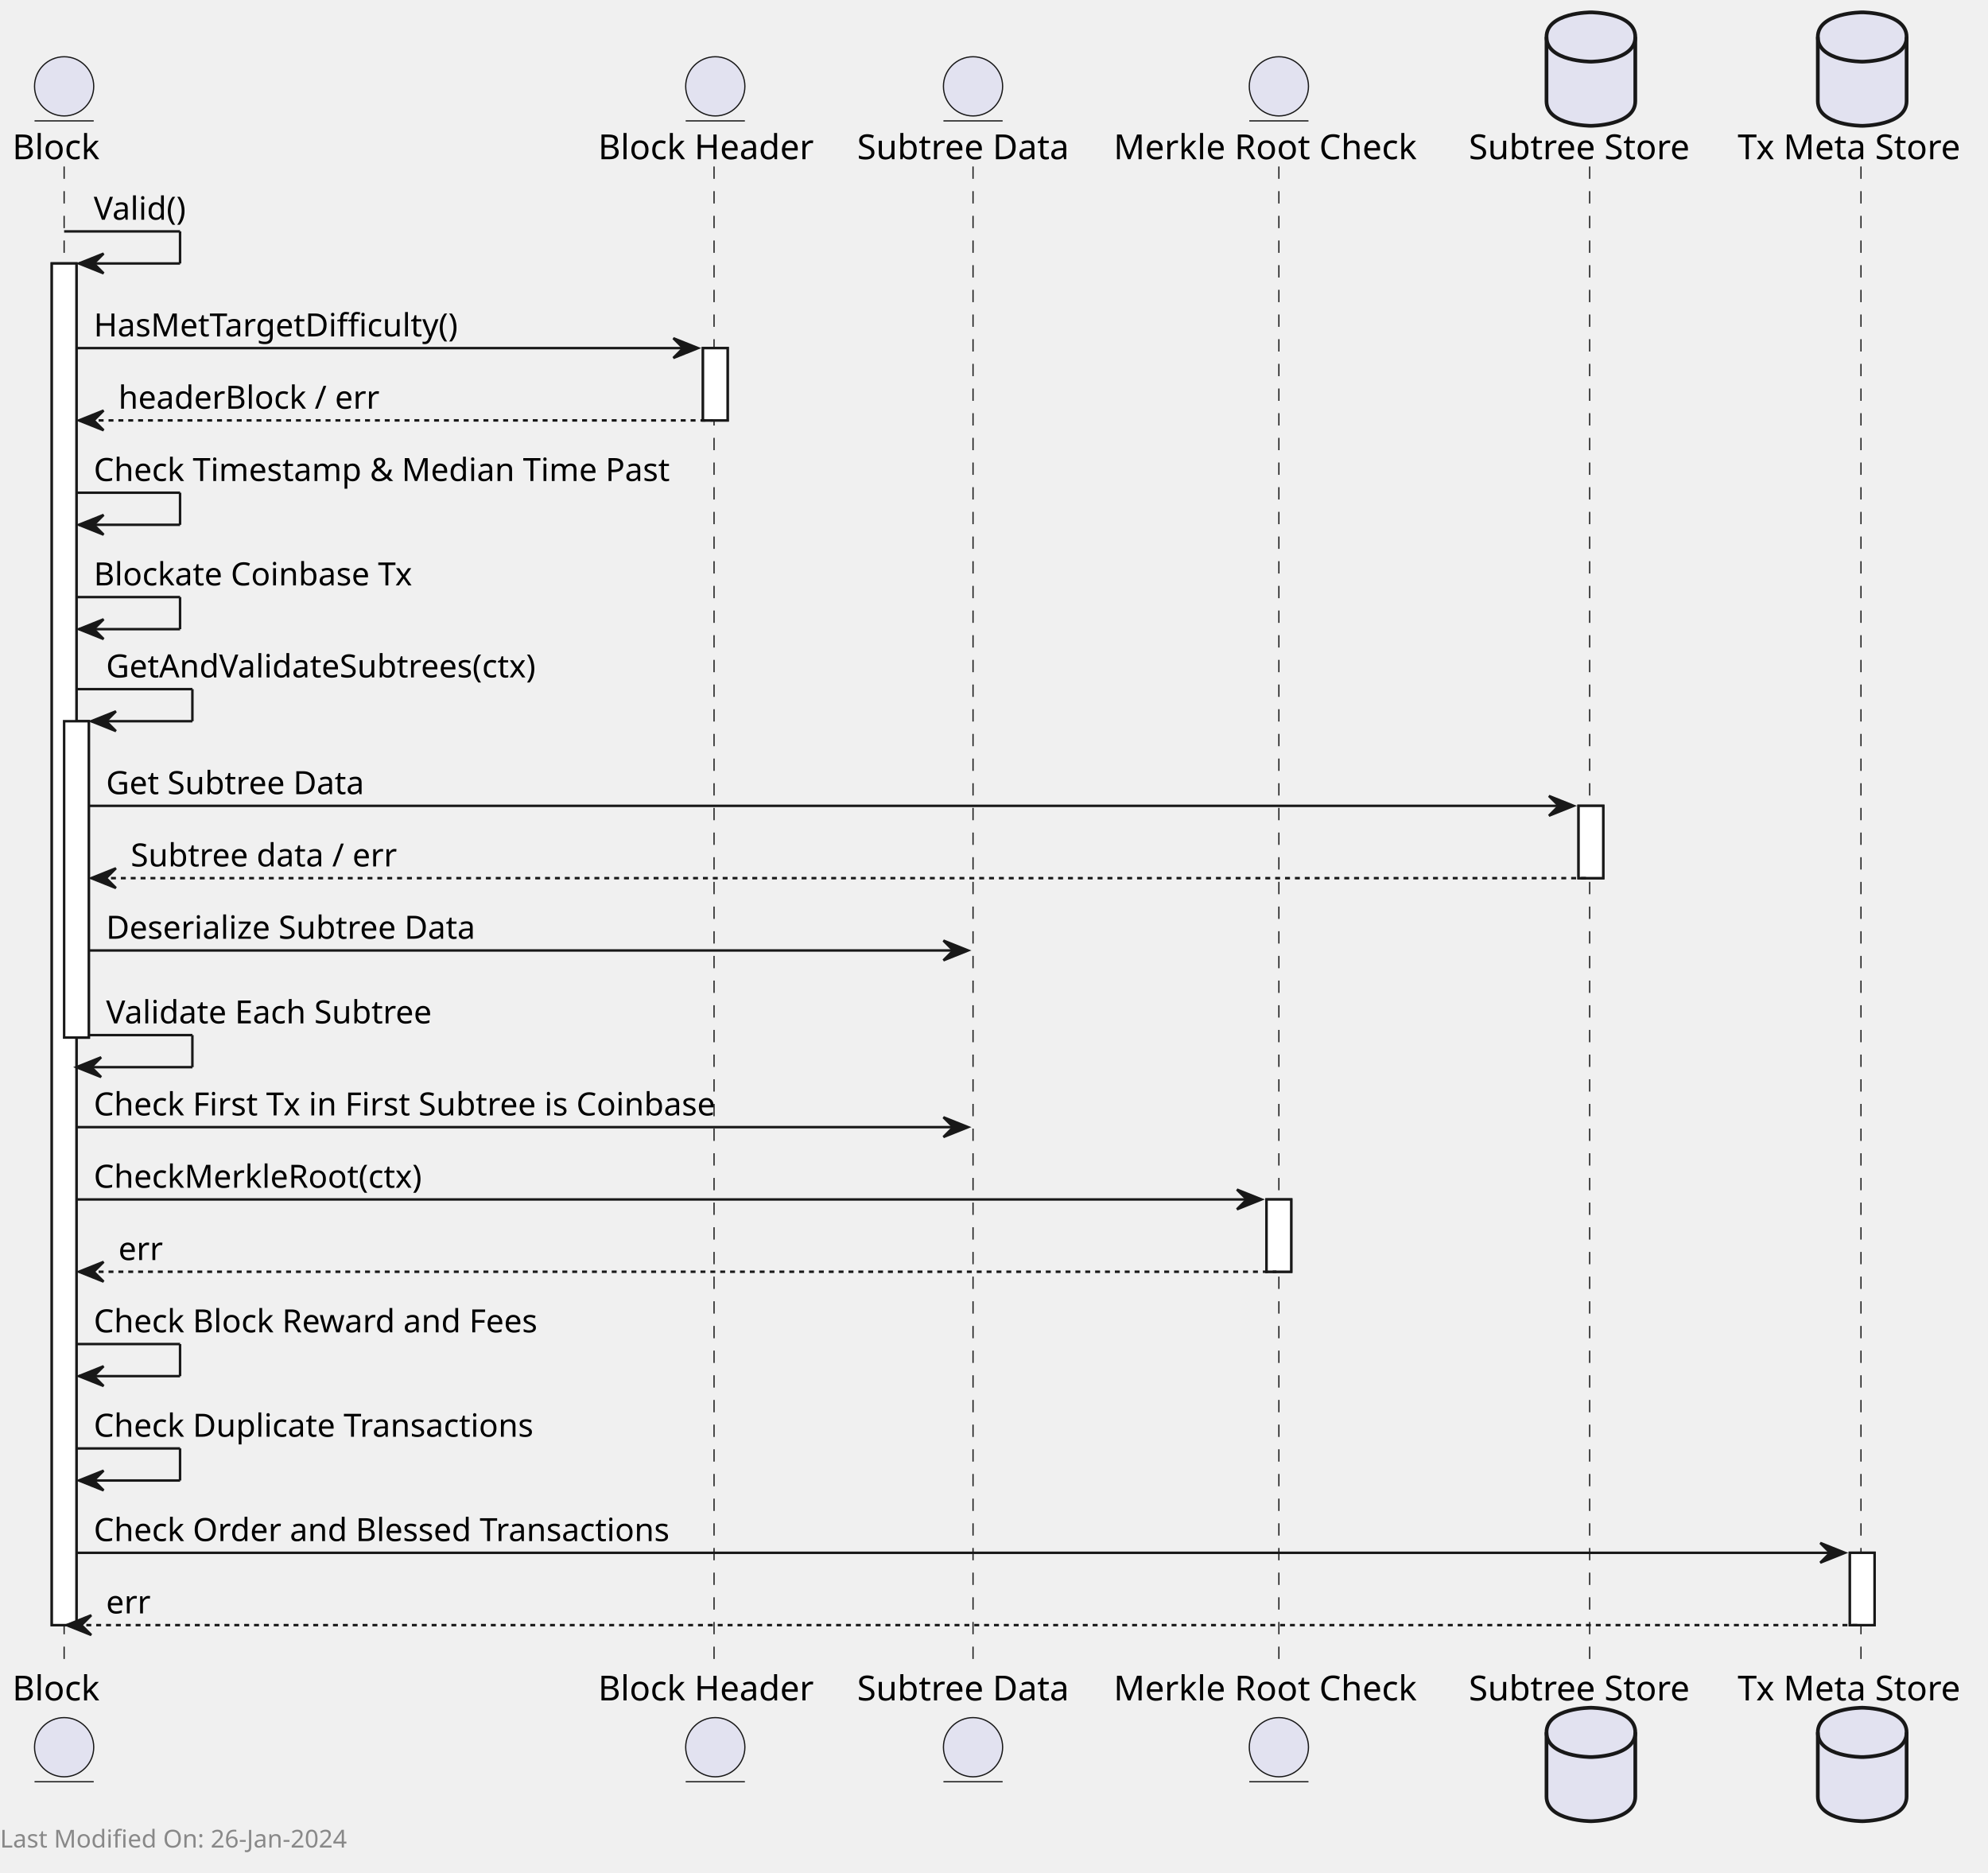
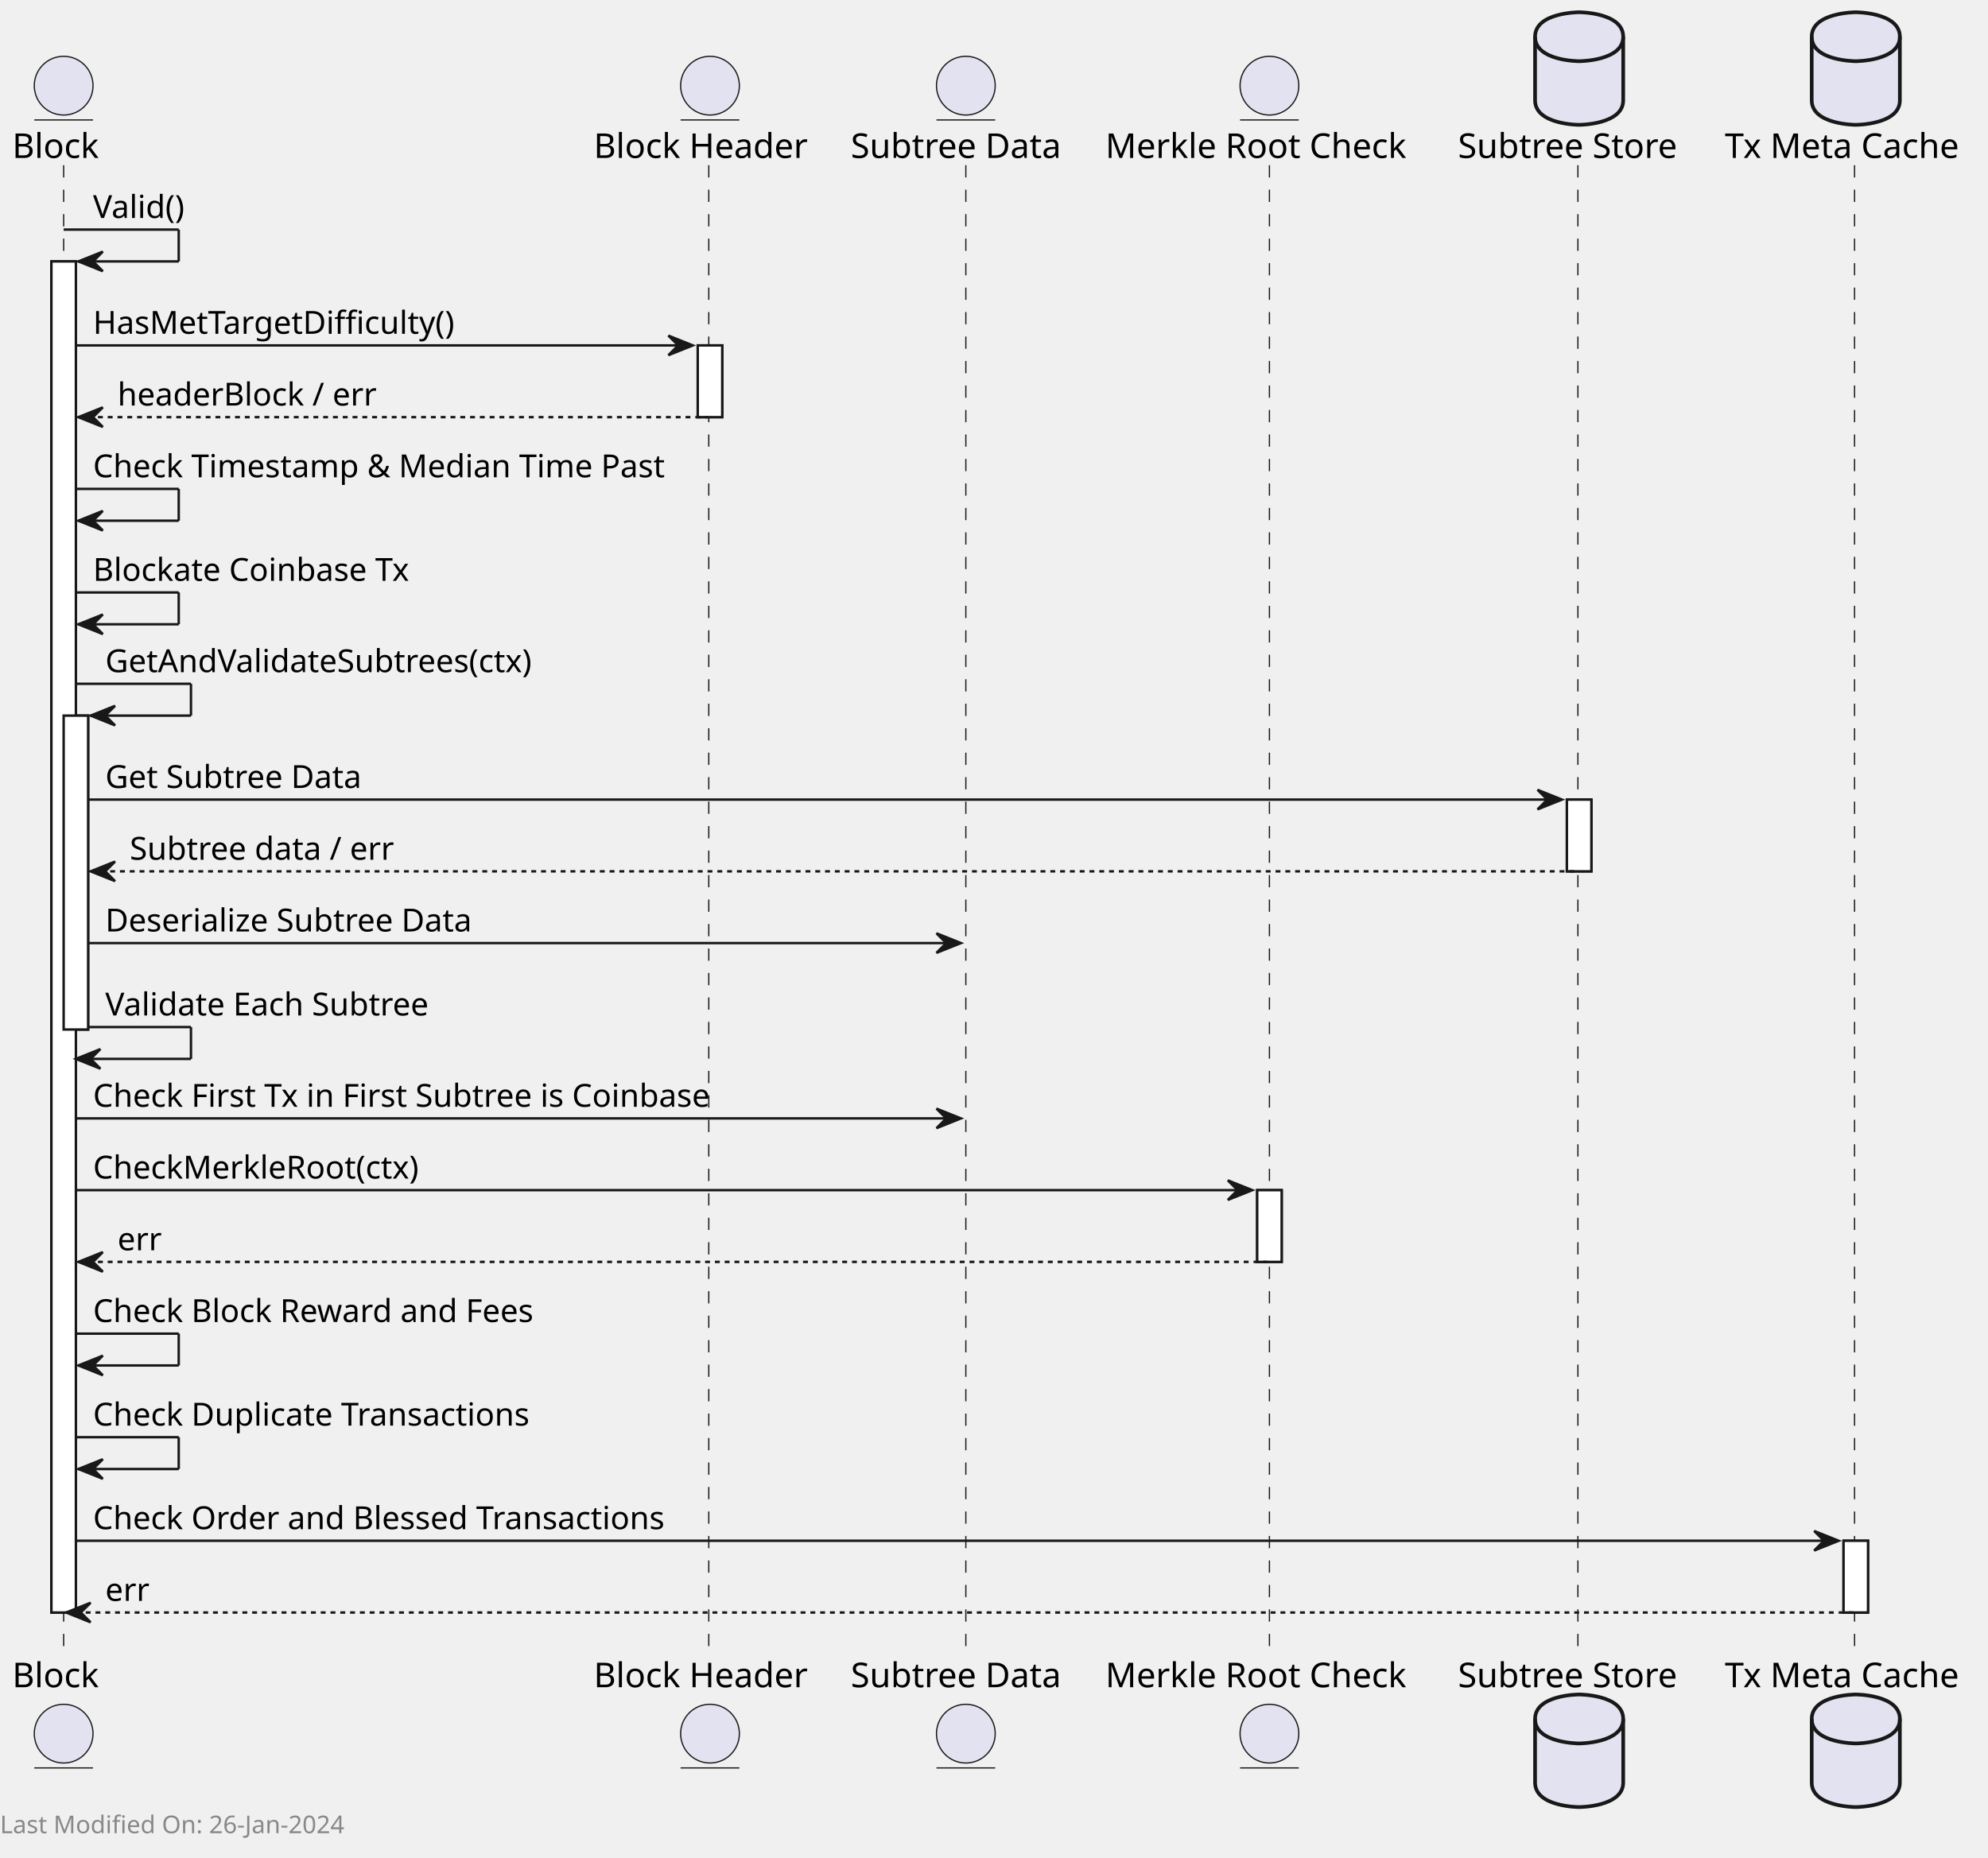
- <svg xmlns="http://www.w3.org/2000/svg" contentStyleType="text/css" height="759" preserveAspectRatio="none" viewBox="0 0 806 759" width="806" zoomAndPan="magnify">
-   <g stroke="#181818">
-     <g fill="#fff">
-       <path d="m21 106.799h10v551.969h-10z" />
-       <path d="m26 292.352h10v128.242h-10z" />
-       <path d="m285 141.109h10v29.311h-10z" />
-       <path d="m513.5 486.215h10v29.311h-10z" />
-       <path d="m640 326.662h10v29.311h-10z" />
-       <path d="m750 629.457h10v29.311h-10z" />
-     </g>
-     <path d="m26 67.488v609.279" stroke-dasharray="5 5" stroke-width=".5" />
-     <path d="m289.5 67.488v609.279" stroke-dasharray="5 5" stroke-width=".5" />
-     <path d="m394.5 67.488v609.279" stroke-dasharray="5 5" stroke-width=".5" />
-     <path d="m518.5 67.488v609.279" stroke-dasharray="5 5" stroke-width=".5" />
-     <path d="m644.5 67.488v609.279" stroke-dasharray="5 5" stroke-width=".5" />
-     <path d="m754.5 67.488v609.279" stroke-dasharray="5 5" stroke-width=".5" />
+ <svg xmlns="http://www.w3.org/2000/svg" contentStyleType="text/css" height="759px" preserveAspectRatio="none" style="width:812px;height:759px;background:#FFFFFF;" version="1.1" viewBox="0 0 812 759" width="812px" zoomAndPan="magnify">
+   <defs />
+   <g>
+     <rect fill="#FFFFFF" height="551.969" style="stroke:#181818;stroke-width:1.0;" width="10" x="21" y="106.799" />
+     <rect fill="#FFFFFF" height="128.242" style="stroke:#181818;stroke-width:1.0;" width="10" x="26" y="292.352" />
+     <rect fill="#FFFFFF" height="29.311" style="stroke:#181818;stroke-width:1.0;" width="10" x="285" y="141.109" />
+     <rect fill="#FFFFFF" height="29.311" style="stroke:#181818;stroke-width:1.0;" width="10" x="513.5" y="486.215" />
+     <rect fill="#FFFFFF" height="29.311" style="stroke:#181818;stroke-width:1.0;" width="10" x="640" y="326.662" />
+     <rect fill="#FFFFFF" height="29.311" style="stroke:#181818;stroke-width:1.0;" width="10" x="753" y="629.457" />
+     <line style="stroke:#181818;stroke-width:0.5;stroke-dasharray:5.0,5.0;" x1="26" x2="26" y1="67.488" y2="676.768" />
+     <line style="stroke:#181818;stroke-width:0.5;stroke-dasharray:5.0,5.0;" x1="289.5" x2="289.5" y1="67.488" y2="676.768" />
+     <line style="stroke:#181818;stroke-width:0.5;stroke-dasharray:5.0,5.0;" x1="394.5" x2="394.5" y1="67.488" y2="676.768" />
+     <line style="stroke:#181818;stroke-width:0.5;stroke-dasharray:5.0,5.0;" x1="518.5" x2="518.5" y1="67.488" y2="676.768" />
+     <line style="stroke:#181818;stroke-width:0.5;stroke-dasharray:5.0,5.0;" x1="644.5" x2="644.5" y1="67.488" y2="676.768" />
+     <line style="stroke:#181818;stroke-width:0.5;stroke-dasharray:5.0,5.0;" x1="757.5" x2="757.5" y1="67.488" y2="676.768" />
+     <text fill="#000000" font-family="sans-serif" font-size="14" lengthAdjust="spacing" textLength="36" x="5" y="64.535">Block</text>
+     <ellipse cx="26" cy="35" fill="#E2E2F0" rx="12" ry="12" style="stroke:#181818;stroke-width:0.5;" />
+     <line style="stroke:#181818;stroke-width:0.5;" x1="14" x2="38" y1="49" y2="49" />
+     <text fill="#000000" font-family="sans-serif" font-size="14" lengthAdjust="spacing" textLength="36" x="5" y="689.303">Block</text>
+     <ellipse cx="26" cy="708.256" fill="#E2E2F0" rx="12" ry="12" style="stroke:#181818;stroke-width:0.5;" />
+     <line style="stroke:#181818;stroke-width:0.5;" x1="14" x2="38" y1="722.256" y2="722.256" />
+     <text fill="#000000" font-family="sans-serif" font-size="14" lengthAdjust="spacing" textLength="89" x="242.5" y="64.535">Block Header</text>
+     <ellipse cx="290" cy="35" fill="#E2E2F0" rx="12" ry="12" style="stroke:#181818;stroke-width:0.5;" />
+     <line style="stroke:#181818;stroke-width:0.5;" x1="278" x2="302" y1="49" y2="49" />
+     <text fill="#000000" font-family="sans-serif" font-size="14" lengthAdjust="spacing" textLength="89" x="242.5" y="689.303">Block Header</text>
+     <ellipse cx="290" cy="708.256" fill="#E2E2F0" rx="12" ry="12" style="stroke:#181818;stroke-width:0.5;" />
+     <line style="stroke:#181818;stroke-width:0.5;" x1="278" x2="302" y1="722.256" y2="722.256" />
+     <text fill="#000000" font-family="sans-serif" font-size="14" lengthAdjust="spacing" textLength="88" x="347.5" y="64.535">Subtree Data</text>
+     <ellipse cx="394.5" cy="35" fill="#E2E2F0" rx="12" ry="12" style="stroke:#181818;stroke-width:0.5;" />
+     <line style="stroke:#181818;stroke-width:0.5;" x1="382.5" x2="406.5" y1="49" y2="49" />
+     <text fill="#000000" font-family="sans-serif" font-size="14" lengthAdjust="spacing" textLength="88" x="347.5" y="689.303">Subtree Data</text>
+     <ellipse cx="394.5" cy="708.256" fill="#E2E2F0" rx="12" ry="12" style="stroke:#181818;stroke-width:0.5;" />
+     <line style="stroke:#181818;stroke-width:0.5;" x1="382.5" x2="406.5" y1="722.256" y2="722.256" />
+     <text fill="#000000" font-family="sans-serif" font-size="14" lengthAdjust="spacing" textLength="128" x="451.5" y="64.535">Merkle Root Check</text>
+     <ellipse cx="518.5" cy="35" fill="#E2E2F0" rx="12" ry="12" style="stroke:#181818;stroke-width:0.5;" />
+     <line style="stroke:#181818;stroke-width:0.5;" x1="506.5" x2="530.5" y1="49" y2="49" />
+     <text fill="#000000" font-family="sans-serif" font-size="14" lengthAdjust="spacing" textLength="128" x="451.5" y="689.303">Merkle Root Check</text>
+     <ellipse cx="518.5" cy="708.256" fill="#E2E2F0" rx="12" ry="12" style="stroke:#181818;stroke-width:0.5;" />
+     <line style="stroke:#181818;stroke-width:0.5;" x1="506.5" x2="530.5" y1="722.256" y2="722.256" />
+     <text fill="#000000" font-family="sans-serif" font-size="14" lengthAdjust="spacing" textLength="93" x="595.5" y="64.535">Subtree Store</text>
+     <path d="M627,15 C627,5 645,5 645,5 C645,5 663,5 663,15 L663,41 C663,51 645,51 645,51 C645,51 627,51 627,41 L627,15 " fill="#E2E2F0" style="stroke:#181818;stroke-width:1.5;" />
+     <path d="M627,15 C627,25 645,25 645,25 C645,25 663,25 663,15 " fill="none" style="stroke:#181818;stroke-width:1.5;" />
+     <text fill="#000000" font-family="sans-serif" font-size="14" lengthAdjust="spacing" textLength="93" x="595.5" y="689.303">Subtree Store</text>
+     <path d="M627,702.256 C627,692.256 645,692.256 645,692.256 C645,692.256 663,692.256 663,702.256 L663,728.256 C663,738.256 645,738.256 645,738.256 C645,738.256 627,738.256 627,728.256 L627,702.256 " fill="#E2E2F0" style="stroke:#181818;stroke-width:1.5;" />
+     <path d="M627,702.256 C627,712.256 645,712.256 645,712.256 C645,712.256 663,712.256 663,702.256 " fill="none" style="stroke:#181818;stroke-width:1.5;" />
+     <text fill="#000000" font-family="sans-serif" font-size="14" lengthAdjust="spacing" textLength="101" x="704.5" y="64.535">Tx Meta Cache</text>
+     <path d="M740,15 C740,5 758,5 758,5 C758,5 776,5 776,15 L776,41 C776,51 758,51 758,51 C758,51 740,51 740,41 L740,15 " fill="#E2E2F0" style="stroke:#181818;stroke-width:1.5;" />
+     <path d="M740,15 C740,25 758,25 758,25 C758,25 776,25 776,15 " fill="none" style="stroke:#181818;stroke-width:1.5;" />
+     <text fill="#000000" font-family="sans-serif" font-size="14" lengthAdjust="spacing" textLength="101" x="704.5" y="689.303">Tx Meta Cache</text>
+     <path d="M740,702.256 C740,692.256 758,692.256 758,692.256 C758,692.256 776,692.256 776,702.256 L776,728.256 C776,738.256 758,738.256 758,738.256 C758,738.256 740,738.256 740,728.256 L740,702.256 " fill="#E2E2F0" style="stroke:#181818;stroke-width:1.5;" />
+     <path d="M740,702.256 C740,712.256 758,712.256 758,712.256 C758,712.256 776,712.256 776,702.256 " fill="none" style="stroke:#181818;stroke-width:1.5;" />
+     <rect fill="#FFFFFF" height="551.969" style="stroke:#181818;stroke-width:1.0;" width="10" x="21" y="106.799" />
+     <rect fill="#FFFFFF" height="128.242" style="stroke:#181818;stroke-width:1.0;" width="10" x="26" y="292.352" />
+     <rect fill="#FFFFFF" height="29.311" style="stroke:#181818;stroke-width:1.0;" width="10" x="285" y="141.109" />
+     <rect fill="#FFFFFF" height="29.311" style="stroke:#181818;stroke-width:1.0;" width="10" x="513.5" y="486.215" />
+     <rect fill="#FFFFFF" height="29.311" style="stroke:#181818;stroke-width:1.0;" width="10" x="640" y="326.662" />
+     <rect fill="#FFFFFF" height="29.311" style="stroke:#181818;stroke-width:1.0;" width="10" x="753" y="629.457" />
+     <line style="stroke:#181818;stroke-width:1.0;" x1="26" x2="73" y1="93.799" y2="93.799" />
+     <line style="stroke:#181818;stroke-width:1.0;" x1="73" x2="73" y1="93.799" y2="106.799" />
+     <line style="stroke:#181818;stroke-width:1.0;" x1="32" x2="73" y1="106.799" y2="106.799" />
+     <polygon fill="#181818" points="42,102.799,32,106.799,42,110.799,38,106.799" style="stroke:#181818;stroke-width:1.0;" />
+     <text fill="#000000" font-family="sans-serif" font-size="13" lengthAdjust="spacing" textLength="39" x="38" y="89.057">Valid()</text>
+     <polygon fill="#181818" points="273,137.109,283,141.109,273,145.109,277,141.109" style="stroke:#181818;stroke-width:1.0;" />
+     <line style="stroke:#181818;stroke-width:1.0;" x1="31" x2="279" y1="141.109" y2="141.109" />
+     <text fill="#000000" font-family="sans-serif" font-size="13" lengthAdjust="spacing" textLength="154" x="38" y="136.367">HasMetTargetDifficulty()</text>
+     <polygon fill="#181818" points="42,166.42,32,170.42,42,174.42,38,170.42" style="stroke:#181818;stroke-width:1.0;" />
+     <line style="stroke:#181818;stroke-width:1.0;stroke-dasharray:2.0,2.0;" x1="36" x2="289" y1="170.42" y2="170.42" />
+     <text fill="#000000" font-family="sans-serif" font-size="13" lengthAdjust="spacing" textLength="108" x="48" y="165.678">headerBlock / err</text>
+     <line style="stroke:#181818;stroke-width:1.0;" x1="31" x2="73" y1="199.731" y2="199.731" />
+     <line style="stroke:#181818;stroke-width:1.0;" x1="73" x2="73" y1="199.731" y2="212.731" />
+     <line style="stroke:#181818;stroke-width:1.0;" x1="32" x2="73" y1="212.731" y2="212.731" />
+     <polygon fill="#181818" points="42,208.731,32,212.731,42,216.731,38,212.731" style="stroke:#181818;stroke-width:1.0;" />
+     <text fill="#000000" font-family="sans-serif" font-size="13" lengthAdjust="spacing" textLength="240" x="38" y="194.988">Check Timestamp &amp; Median Time Past</text>
+     <line style="stroke:#181818;stroke-width:1.0;" x1="31" x2="73" y1="242.041" y2="242.041" />
+     <line style="stroke:#181818;stroke-width:1.0;" x1="73" x2="73" y1="242.041" y2="255.041" />
+     <line style="stroke:#181818;stroke-width:1.0;" x1="32" x2="73" y1="255.041" y2="255.041" />
+     <polygon fill="#181818" points="42,251.041,32,255.041,42,259.041,38,255.041" style="stroke:#181818;stroke-width:1.0;" />
+     <text fill="#000000" font-family="sans-serif" font-size="13" lengthAdjust="spacing" textLength="135" x="38" y="237.299">Blockate Coinbase Tx</text>
+     <line style="stroke:#181818;stroke-width:1.0;" x1="31" x2="78" y1="279.352" y2="279.352" />
+     <line style="stroke:#181818;stroke-width:1.0;" x1="78" x2="78" y1="279.352" y2="292.352" />
+     <line style="stroke:#181818;stroke-width:1.0;" x1="37" x2="78" y1="292.352" y2="292.352" />
+     <polygon fill="#181818" points="47,288.352,37,292.352,47,296.352,43,292.352" style="stroke:#181818;stroke-width:1.0;" />
+     <text fill="#000000" font-family="sans-serif" font-size="13" lengthAdjust="spacing" textLength="178" x="43" y="274.609">GetAndValidateSubtrees(ctx)</text>
+     <polygon fill="#181818" points="628,322.662,638,326.662,628,330.662,632,326.662" style="stroke:#181818;stroke-width:1.0;" />
+     <line style="stroke:#181818;stroke-width:1.0;" x1="36" x2="634" y1="326.662" y2="326.662" />
+     <text fill="#000000" font-family="sans-serif" font-size="13" lengthAdjust="spacing" textLength="105" x="43" y="321.92">Get Subtree Data</text>
+     <polygon fill="#181818" points="47,351.973,37,355.973,47,359.973,43,355.973" style="stroke:#181818;stroke-width:1.0;" />
+     <line style="stroke:#181818;stroke-width:1.0;stroke-dasharray:2.0,2.0;" x1="41" x2="644" y1="355.973" y2="355.973" />
+     <text fill="#000000" font-family="sans-serif" font-size="13" lengthAdjust="spacing" textLength="110" x="53" y="351.231">Subtree data / err</text>
+     <polygon fill="#181818" points="382.5,381.283,392.5,385.283,382.5,389.283,386.5,385.283" style="stroke:#181818;stroke-width:1.0;" />
+     <line style="stroke:#181818;stroke-width:1.0;" x1="36" x2="388.5" y1="385.283" y2="385.283" />
+     <text fill="#000000" font-family="sans-serif" font-size="13" lengthAdjust="spacing" textLength="153" x="43" y="380.541">Deserialize Subtree Data</text>
+     <line style="stroke:#181818;stroke-width:1.0;" x1="36" x2="78" y1="419.594" y2="419.594" />
+     <line style="stroke:#181818;stroke-width:1.0;" x1="78" x2="78" y1="419.594" y2="432.594" />
+     <line style="stroke:#181818;stroke-width:1.0;" x1="31" x2="78" y1="432.594" y2="432.594" />
+     <polygon fill="#181818" points="41,428.594,31,432.594,41,436.594,37,432.594" style="stroke:#181818;stroke-width:1.0;" />
+     <text fill="#000000" font-family="sans-serif" font-size="13" lengthAdjust="spacing" textLength="134" x="43" y="414.852">Validate Each Subtree</text>
+     <polygon fill="#181818" points="382.5,452.904,392.5,456.904,382.5,460.904,386.5,456.904" style="stroke:#181818;stroke-width:1.0;" />
+     <line style="stroke:#181818;stroke-width:1.0;" x1="31" x2="388.5" y1="456.904" y2="456.904" />
+     <text fill="#000000" font-family="sans-serif" font-size="13" lengthAdjust="spacing" textLength="267" x="38" y="452.162">Check First Tx in First Subtree is Coinbase</text>
+     <polygon fill="#181818" points="501.5,482.215,511.5,486.215,501.5,490.215,505.5,486.215" style="stroke:#181818;stroke-width:1.0;" />
+     <line style="stroke:#181818;stroke-width:1.0;" x1="31" x2="507.5" y1="486.215" y2="486.215" />
+     <text fill="#000000" font-family="sans-serif" font-size="13" lengthAdjust="spacing" textLength="138" x="38" y="481.473">CheckMerkleRoot(ctx)</text>
+     <polygon fill="#181818" points="42,511.525,32,515.525,42,519.525,38,515.525" style="stroke:#181818;stroke-width:1.0;" />
+     <line style="stroke:#181818;stroke-width:1.0;stroke-dasharray:2.0,2.0;" x1="36" x2="517.5" y1="515.525" y2="515.525" />
+     <text fill="#000000" font-family="sans-serif" font-size="13" lengthAdjust="spacing" textLength="17" x="48" y="510.783">err</text>
+     <line style="stroke:#181818;stroke-width:1.0;" x1="31" x2="73" y1="544.836" y2="544.836" />
+     <line style="stroke:#181818;stroke-width:1.0;" x1="73" x2="73" y1="544.836" y2="557.836" />
+     <line style="stroke:#181818;stroke-width:1.0;" x1="32" x2="73" y1="557.836" y2="557.836" />
+     <polygon fill="#181818" points="42,553.836,32,557.836,42,561.836,38,557.836" style="stroke:#181818;stroke-width:1.0;" />
+     <text fill="#000000" font-family="sans-serif" font-size="13" lengthAdjust="spacing" textLength="185" x="38" y="540.094">Check Block Reward and Fees</text>
+     <line style="stroke:#181818;stroke-width:1.0;" x1="31" x2="73" y1="587.146" y2="587.146" />
+     <line style="stroke:#181818;stroke-width:1.0;" x1="73" x2="73" y1="587.146" y2="600.146" />
+     <line style="stroke:#181818;stroke-width:1.0;" x1="32" x2="73" y1="600.146" y2="600.146" />
+     <polygon fill="#181818" points="42,596.146,32,600.146,42,604.146,38,600.146" style="stroke:#181818;stroke-width:1.0;" />
+     <text fill="#000000" font-family="sans-serif" font-size="13" lengthAdjust="spacing" textLength="188" x="38" y="582.404">Check Duplicate Transactions</text>
+     <polygon fill="#181818" points="741,625.457,751,629.457,741,633.457,745,629.457" style="stroke:#181818;stroke-width:1.0;" />
+     <line style="stroke:#181818;stroke-width:1.0;" x1="31" x2="747" y1="629.457" y2="629.457" />
+     <text fill="#000000" font-family="sans-serif" font-size="13" lengthAdjust="spacing" textLength="241" x="38" y="624.715">Check Order and Blessed Transactions</text>
+     <polygon fill="#181818" points="37,654.768,27,658.768,37,662.768,33,658.768" style="stroke:#181818;stroke-width:1.0;" />
+     <line style="stroke:#181818;stroke-width:1.0;stroke-dasharray:2.0,2.0;" x1="31" x2="757" y1="658.768" y2="658.768" />
+     <text fill="#000000" font-family="sans-serif" font-size="13" lengthAdjust="spacing" textLength="17" x="43" y="654.025">err</text>
+     <text fill="#888888" font-family="sans-serif" font-size="10" lengthAdjust="spacing" textLength="152" x="0" y="748.924">Last Modified On: 26-Jan-2024</text>
  </g>
-   <text font-family="sans-serif" font-size="14" lengthAdjust="spacing" textLength="36" x="5" y="64.535">Block</text>
-   <ellipse cx="26" cy="35" fill="#e2e2f0" rx="12" ry="12" stroke="#181818" stroke-width=".5" />
-   <path d="m14 49h24" stroke="#181818" stroke-width=".5" />
-   <text font-family="sans-serif" font-size="14" lengthAdjust="spacing" textLength="36" x="5" y="689.303">Block</text>
-   <ellipse cx="26" cy="708.256" fill="#e2e2f0" rx="12" ry="12" stroke="#181818" stroke-width=".5" />
-   <path d="m14 722.256h24" stroke="#181818" stroke-width=".5" />
-   <text font-family="sans-serif" font-size="14" lengthAdjust="spacing" textLength="89" x="242.5" y="64.535">Block Header</text>
-   <ellipse cx="290" cy="35" fill="#e2e2f0" rx="12" ry="12" stroke="#181818" stroke-width=".5" />
-   <path d="m278 49h24" stroke="#181818" stroke-width=".5" />
-   <text font-family="sans-serif" font-size="14" lengthAdjust="spacing" textLength="89" x="242.5" y="689.303">Block Header</text>
-   <ellipse cx="290" cy="708.256" fill="#e2e2f0" rx="12" ry="12" stroke="#181818" stroke-width=".5" />
-   <path d="m278 722.256h24" stroke="#181818" stroke-width=".5" />
-   <text font-family="sans-serif" font-size="14" lengthAdjust="spacing" textLength="88" x="347.5" y="64.535">Subtree Data</text>
-   <ellipse cx="394.5" cy="35" fill="#e2e2f0" rx="12" ry="12" stroke="#181818" stroke-width=".5" />
-   <path d="m382.5 49h24" stroke="#181818" stroke-width=".5" />
-   <text font-family="sans-serif" font-size="14" lengthAdjust="spacing" textLength="88" x="347.5" y="689.303">Subtree Data</text>
-   <ellipse cx="394.5" cy="708.256" fill="#e2e2f0" rx="12" ry="12" stroke="#181818" stroke-width=".5" />
-   <path d="m382.5 722.256h24" stroke="#181818" stroke-width=".5" />
-   <text font-family="sans-serif" font-size="14" lengthAdjust="spacing" textLength="128" x="451.5" y="64.535">Merkle Root Check</text>
-   <ellipse cx="518.5" cy="35" fill="#e2e2f0" rx="12" ry="12" stroke="#181818" stroke-width=".5" />
-   <path d="m506.5 49h24" stroke="#181818" stroke-width=".5" />
-   <text font-family="sans-serif" font-size="14" lengthAdjust="spacing" textLength="128" x="451.5" y="689.303">Merkle Root Check</text>
-   <ellipse cx="518.5" cy="708.256" fill="#e2e2f0" rx="12" ry="12" stroke="#181818" stroke-width=".5" />
-   <path d="m506.5 722.256h24" stroke="#181818" stroke-width=".5" />
-   <text font-family="sans-serif" font-size="14" lengthAdjust="spacing" textLength="93" x="595.5" y="64.535">Subtree Store</text>
-   <path d="m627 15c0-10 18-10 18-10s18 0 18 10v26c0 10-18 10-18 10s-18 0-18-10z" fill="#e2e2f0" stroke="#181818" stroke-width="1.5" />
-   <path d="m627 15c0 10 18 10 18 10s18 0 18-10" fill="none" stroke="#181818" stroke-width="1.5" />
-   <text font-family="sans-serif" font-size="14" lengthAdjust="spacing" textLength="93" x="595.5" y="689.303">Subtree Store</text>
-   <path d="m627 702.256c0-10 18-10 18-10s18 0 18 10v26c0 10-18 10-18 10s-18 0-18-10z" fill="#e2e2f0" stroke="#181818" stroke-width="1.5" />
-   <path d="m627 702.256c0 10 18 10 18 10s18 0 18-10" fill="none" stroke="#181818" stroke-width="1.5" />
-   <text font-family="sans-serif" font-size="14" lengthAdjust="spacing" textLength="95" x="704.5" y="64.535">Tx Meta Store</text>
-   <path d="m737 15c0-10 18-10 18-10s18 0 18 10v26c0 10-18 10-18 10s-18 0-18-10z" fill="#e2e2f0" stroke="#181818" stroke-width="1.5" />
-   <path d="m737 15c0 10 18 10 18 10s18 0 18-10" fill="none" stroke="#181818" stroke-width="1.5" />
-   <text font-family="sans-serif" font-size="14" lengthAdjust="spacing" textLength="95" x="704.5" y="689.303">Tx Meta Store</text>
-   <g stroke="#181818">
-     <path d="m737 702.256c0-10 18-10 18-10s18 0 18 10v26c0 10-18 10-18 10s-18 0-18-10z" fill="#e2e2f0" stroke-width="1.5" />
-     <path d="m737 702.256c0 10 18 10 18 10s18 0 18-10" fill="none" stroke-width="1.5" />
-     <path d="m21 106.799h10v551.969h-10z" fill="#fff" />
-     <path d="m26 292.352h10v128.242h-10z" fill="#fff" />
-     <path d="m285 141.109h10v29.311h-10z" fill="#fff" />
-     <path d="m513.5 486.215h10v29.311h-10z" fill="#fff" />
-     <path d="m640 326.662h10v29.311h-10z" fill="#fff" />
-     <path d="m750 629.457h10v29.311h-10z" fill="#fff" />
-     <path d="m26 93.799h47" />
-     <path d="m73 93.799v13" />
-     <path d="m32 106.799h41" />
-     <path d="m42 102.799-10 4 10 4-4-4z" fill="#181818" />
-   </g>
-   <text font-family="sans-serif" font-size="13" lengthAdjust="spacing" textLength="39" x="38" y="89.057">Valid()</text>
-   <path d="m273 137.109 10 4-10 4 4-4z" fill="#181818" stroke="#181818" />
-   <path d="m31 141.109h248" stroke="#181818" />
-   <text font-family="sans-serif" font-size="13" lengthAdjust="spacing" textLength="154" x="38" y="136.367">HasMetTargetDifficulty()</text>
-   <path d="m42 166.42-10 4 10 4-4-4z" fill="#181818" stroke="#181818" />
-   <path d="m36 170.42h253" stroke="#181818" stroke-dasharray="2 2" />
-   <text font-family="sans-serif" font-size="13" lengthAdjust="spacing" textLength="108" x="48" y="165.678">headerBlock / err</text>
-   <path d="m31 199.731h42" stroke="#181818" />
-   <path d="m73 199.731v13" stroke="#181818" />
-   <path d="m32 212.731h41" stroke="#181818" />
-   <path d="m42 208.731-10 4 10 4-4-4z" fill="#181818" stroke="#181818" />
-   <text font-family="sans-serif" font-size="13" lengthAdjust="spacing" textLength="240" x="38" y="194.988">Check Timestamp &amp; Median Time Past</text>
-   <path d="m31 242.041h42" stroke="#181818" />
-   <path d="m73 242.041v13" stroke="#181818" />
-   <path d="m32 255.041h41" stroke="#181818" />
-   <path d="m42 251.041-10 4 10 4-4-4z" fill="#181818" stroke="#181818" />
-   <text font-family="sans-serif" font-size="13" lengthAdjust="spacing" textLength="135" x="38" y="237.299">Blockate Coinbase Tx</text>
-   <path d="m31 279.352h47" stroke="#181818" />
-   <path d="m78 279.352v13" stroke="#181818" />
-   <path d="m37 292.352h41" stroke="#181818" />
-   <path d="m47 288.352-10 4 10 4-4-4z" fill="#181818" stroke="#181818" />
-   <text font-family="sans-serif" font-size="13" lengthAdjust="spacing" textLength="178" x="43" y="274.609">GetAndValidateSubtrees(ctx)</text>
-   <path d="m628 322.662 10 4-10 4 4-4z" fill="#181818" stroke="#181818" />
-   <path d="m36 326.662h598" stroke="#181818" />
-   <text font-family="sans-serif" font-size="13" lengthAdjust="spacing" textLength="105" x="43" y="321.92">Get Subtree Data</text>
-   <path d="m47 351.973-10 4 10 4-4-4z" fill="#181818" stroke="#181818" />
-   <path d="m41 355.973h603" stroke="#181818" stroke-dasharray="2 2" />
-   <text font-family="sans-serif" font-size="13" lengthAdjust="spacing" textLength="110" x="53" y="351.231">Subtree data / err</text>
-   <path d="m382.5 381.283 10 4-10 4 4-4z" fill="#181818" stroke="#181818" />
-   <path d="m36 385.283h352.5" stroke="#181818" />
-   <text font-family="sans-serif" font-size="13" lengthAdjust="spacing" textLength="153" x="43" y="380.541">Deserialize Subtree Data</text>
-   <path d="m36 419.594h42" stroke="#181818" />
-   <path d="m78 419.594v13" stroke="#181818" />
-   <path d="m31 432.594h47" stroke="#181818" />
-   <path d="m41 428.594-10 4 10 4-4-4z" fill="#181818" stroke="#181818" />
-   <text font-family="sans-serif" font-size="13" lengthAdjust="spacing" textLength="134" x="43" y="414.852">Validate Each Subtree</text>
-   <path d="m382.5 452.904 10 4-10 4 4-4z" fill="#181818" stroke="#181818" />
-   <path d="m31 456.904h357.5" stroke="#181818" />
-   <text font-family="sans-serif" font-size="13" lengthAdjust="spacing" textLength="267" x="38" y="452.162">Check First Tx in First Subtree is Coinbase</text>
-   <path d="m501.5 482.215 10 4-10 4 4-4z" fill="#181818" stroke="#181818" />
-   <path d="m31 486.215h476.5" stroke="#181818" />
-   <text font-family="sans-serif" font-size="13" lengthAdjust="spacing" textLength="138" x="38" y="481.473">CheckMerkleRoot(ctx)</text>
-   <path d="m42 511.525-10 4 10 4-4-4z" fill="#181818" stroke="#181818" />
-   <path d="m36 515.525h481.5" stroke="#181818" stroke-dasharray="2 2" />
-   <text font-family="sans-serif" font-size="13" lengthAdjust="spacing" textLength="17" x="48" y="510.783">err</text>
-   <path d="m31 544.836h42" stroke="#181818" />
-   <path d="m73 544.836v13" stroke="#181818" />
-   <path d="m32 557.836h41" stroke="#181818" />
-   <path d="m42 553.836-10 4 10 4-4-4z" fill="#181818" stroke="#181818" />
-   <text font-family="sans-serif" font-size="13" lengthAdjust="spacing" textLength="185" x="38" y="540.094">Check Block Reward and Fees</text>
-   <path d="m31 587.146h42" stroke="#181818" />
-   <path d="m73 587.146v13" stroke="#181818" />
-   <path d="m32 600.146h41" stroke="#181818" />
-   <path d="m42 596.146-10 4 10 4-4-4z" fill="#181818" stroke="#181818" />
-   <text font-family="sans-serif" font-size="13" lengthAdjust="spacing" textLength="188" x="38" y="582.404">Check Duplicate Transactions</text>
-   <path d="m738 625.457 10 4-10 4 4-4z" fill="#181818" stroke="#181818" />
-   <path d="m31 629.457h713" stroke="#181818" />
-   <text font-family="sans-serif" font-size="13" lengthAdjust="spacing" textLength="241" x="38" y="624.715">Check Order and Blessed Transactions</text>
-   <path d="m37 654.768-10 4 10 4-4-4z" fill="#181818" stroke="#181818" />
-   <path d="m31 658.768h723" stroke="#181818" stroke-dasharray="2 2" />
-   <text font-family="sans-serif" font-size="13" lengthAdjust="spacing" textLength="17" x="43" y="654.025">err</text>
-   <text fill="#888" font-family="sans-serif" font-size="10" lengthAdjust="spacing" textLength="152" y="748.924">Last Modified On: 26-Jan-2024</text>
</svg>
